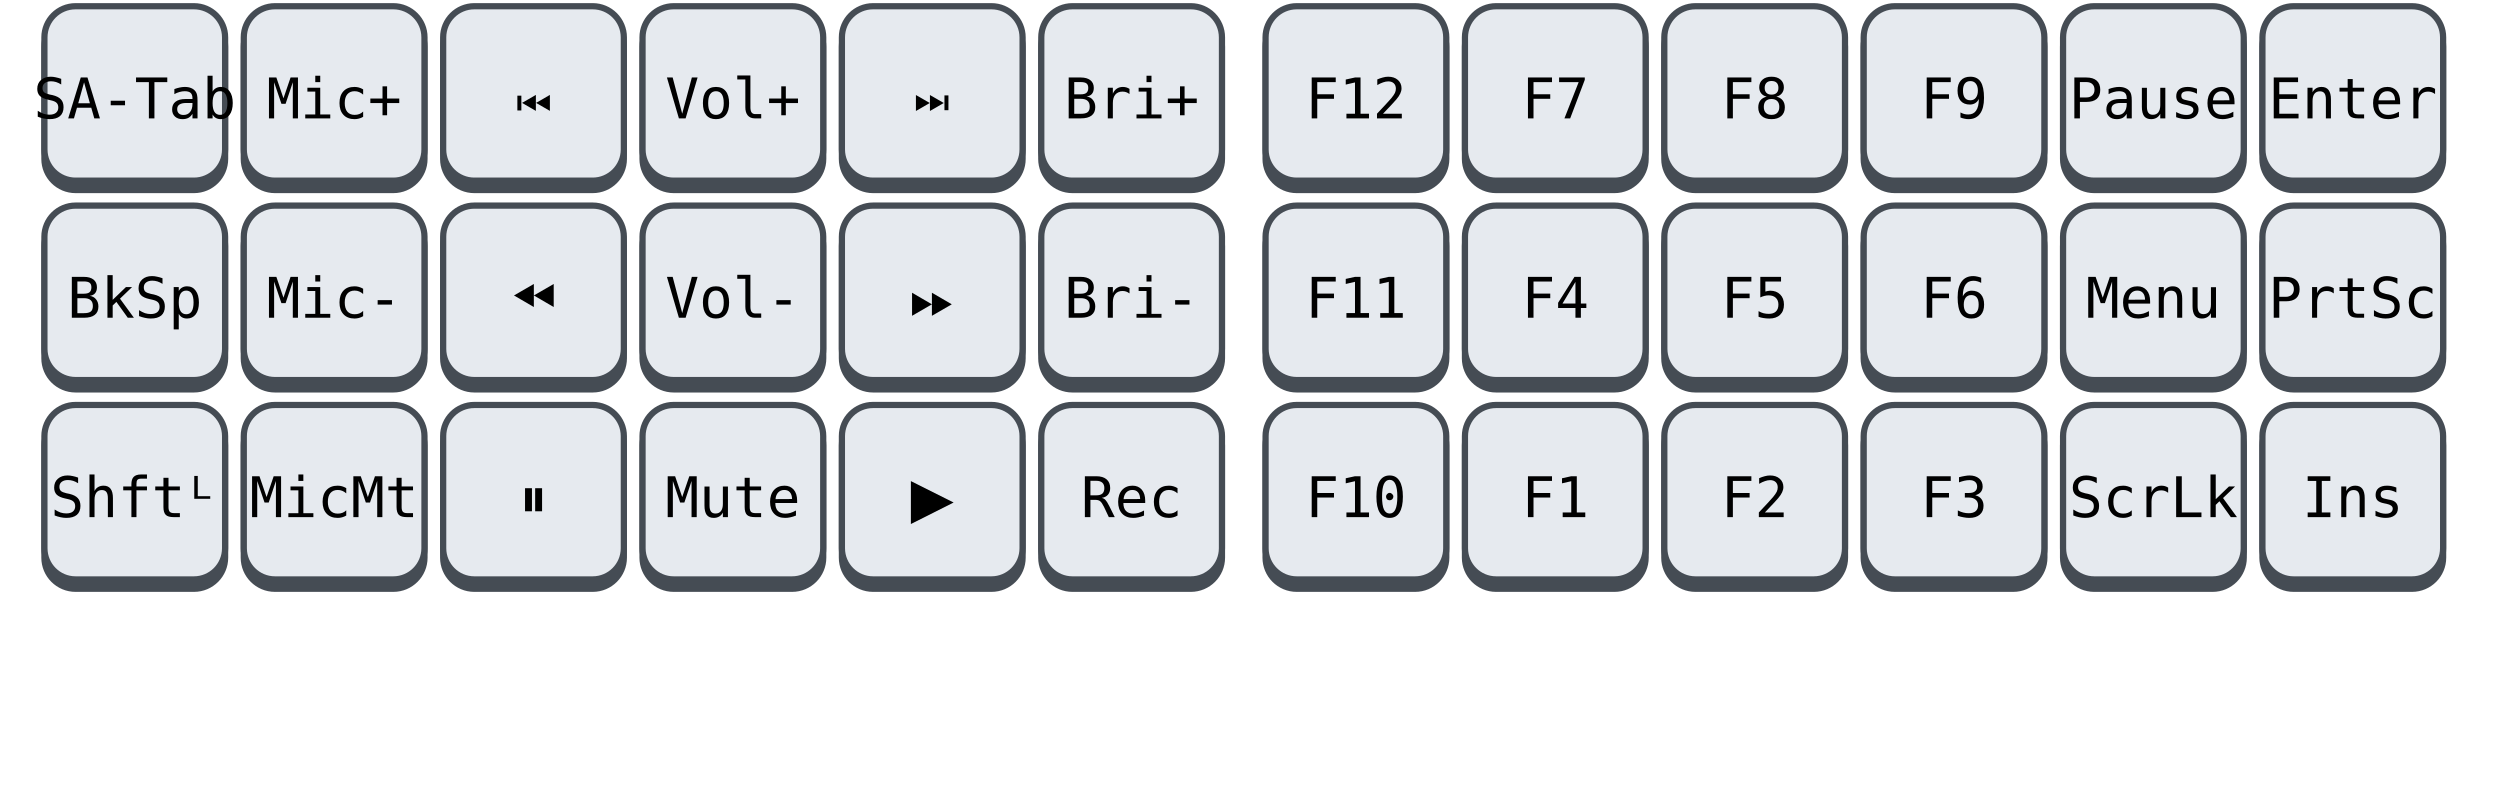
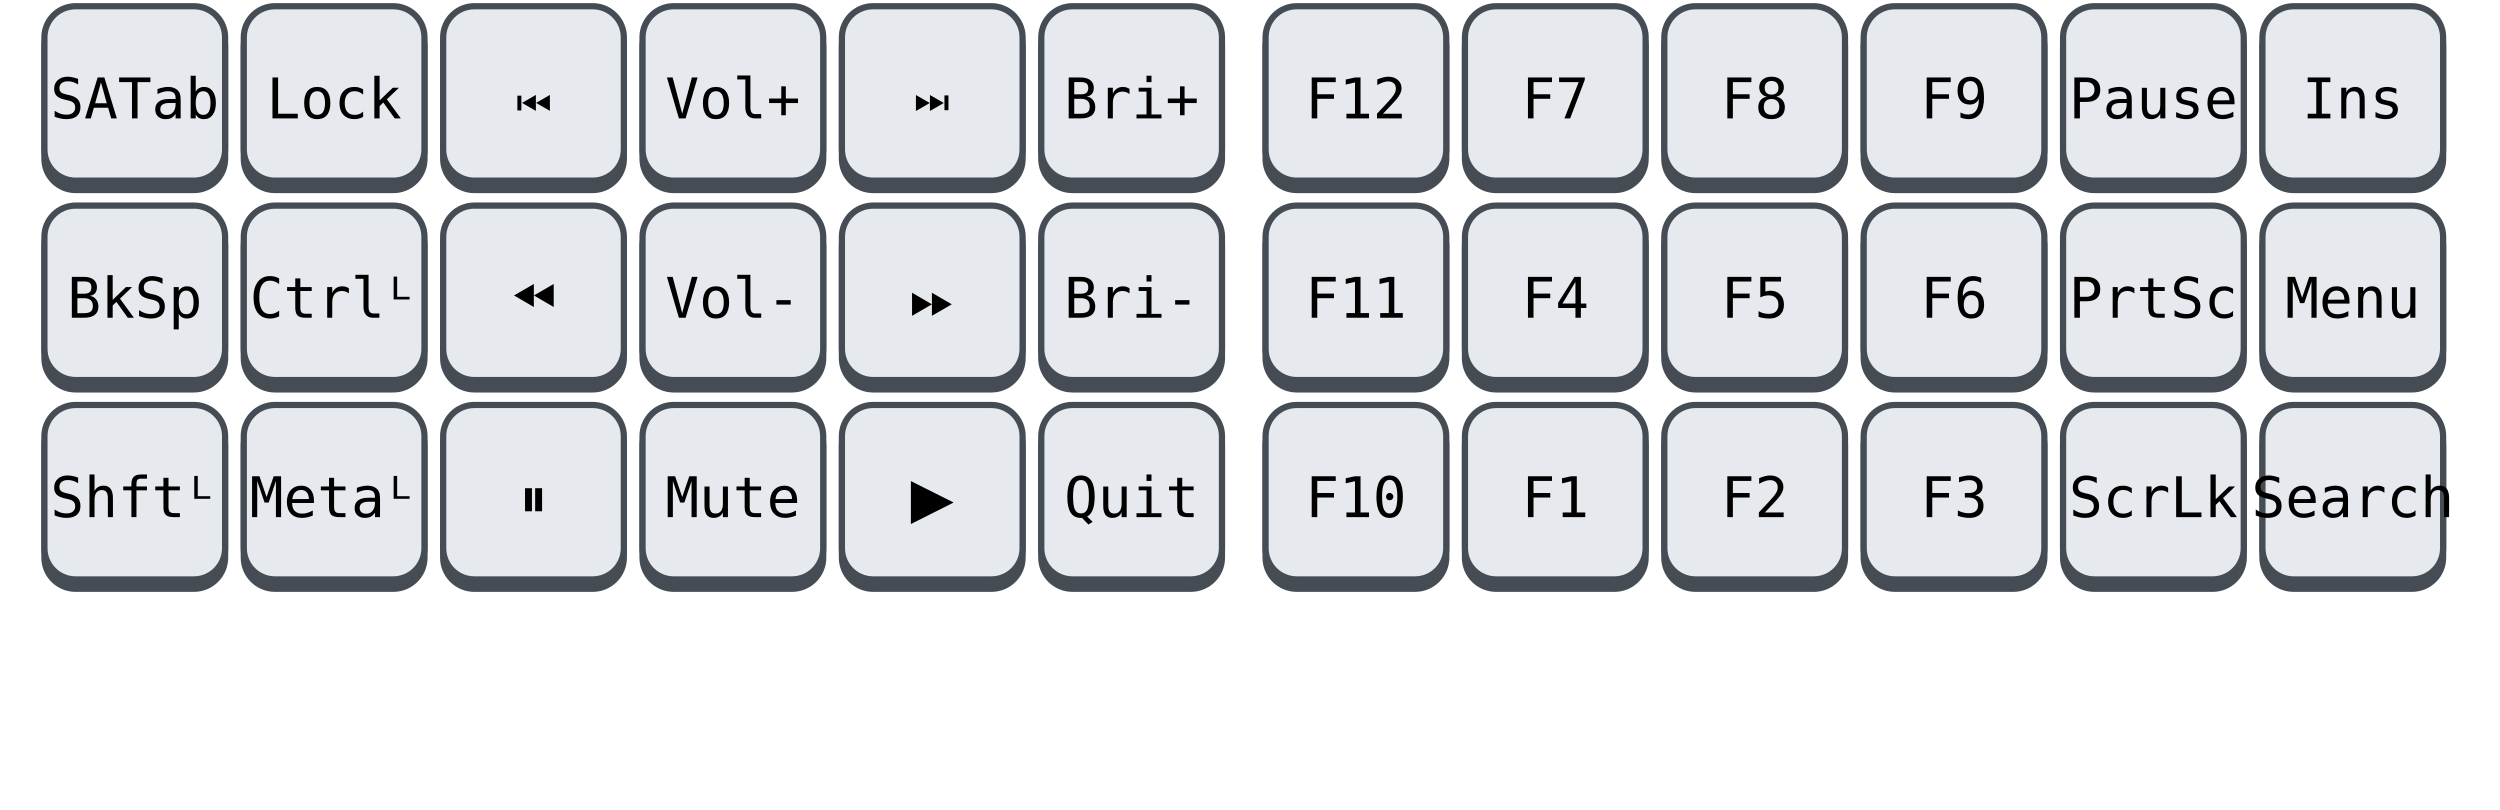
<svg xmlns="http://www.w3.org/2000/svg" width="784" height="254" version="1.1" viewBox="-1 -1 390 130">
  <defs>
    <style type="text/css">
text { font-size: 9px; text-anchor: middle; font-family: monospace; }
.mod { font-weight: bold; }
.dbl { font-style: italic; }
.c0 { transform: translate(15px, 0); }
.c1 { transform: translate(47px, 0); }
.c2 { transform: translate(79px, 0); }
.c3 { transform: translate(111px, 0); }
.c4 { transform: translate(143px, 0); }
.c5 { transform: translate(175px, 0); }
.r0 { transform: translate(0, 18px); }
.r1 { transform: translate(0, 50px); }
.r2 { transform: translate(0, 82px); }
.r3 { transform: translate(0, 114px); }
.tiny { font-size: 7px; }
.tiny text { font-size: 7px; }
.big {
  font-size: 14px;
}

.active rect {
  stroke: "#E6EAEF";
  fill: "#454C54";
}

</style>
    <g id="key">
      <rect width="29" height="28" ry="5" x="0.5" y="1.5" fill="#454C54" stroke="#454C54" stroke-width="1px" />
      <rect width="29" height="28" ry="5" x="0.5" fill="#E6EAEF" stroke="#454C54" stroke-width="1px" />
    </g>
    <g id="3x1">
      <use href="#key" x="0" y="0" />
      <use href="#key" x="32" y="0" />
      <use href="#key" x="64" y="0" />
    </g>
    <g id="6x1">
      <use href="#3x1" x="0" y="0" />
      <use href="#3x1" x="96" y="0" />
    </g>
    <g id="left">
      <use href="#6x1" x="0" y="0" />
      <use href="#6x1" x="0" y="32" />
      <use href="#6x1" x="0" y="64" />
    </g>
    <g id="right">
      <use href="#6x1" x="0" y="0" />
      <use href="#6x1" x="0" y="32" />
      <use href="#6x1" x="0" y="64" />
    </g>
  </defs>
  <g class="kb" id="left-keyboard">
    <use href="#left" />
    <g class="r0">
-       <text class="c0">SA-Tab</text>
-       <text class="c1">Mic+</text>
+       <text class="c0">SATab</text>
+       <text class="c1">Lock</text>
      <text class="c2">⏮</text>
      <text class="c3">Vol+</text>
      <text class="c4">⏭</text>
      <text class="c5">Bri+</text>
    </g>
    <g class="r1">
      <text class="c0">BkSp</text>
-       <text class="c1">Mic-</text>
+       <text class="c1">Ctrlᴸ</text>
      <text class="c2">⏪</text>
      <text class="c3">Vol-</text>
      <text class="c4">⏩</text>
      <text class="c5">Bri-</text>
    </g>
    <g class="r2">
      <text class="c0">Shftᴸ</text>
-       <text class="c1">MicMt</text>
+       <text class="c1">Metaᴸ</text>
      <text class="c2">⏸️</text>
      <text class="c3">Mute</text>
      <text class="c4">▶️</text>
-       <text class="c5">Rec</text>
+       <text class="c5">Quit</text>
    </g>
  </g>
  <g class="kb" id="right-keyboard" transform="translate(196, 0)">
    <use href="#right" />
    <g class="r0">
      <text class="c0">F12</text>
      <text class="c1">F7</text>
      <text class="c2">F8</text>
      <text class="c3">F9</text>
      <text class="c4">Pause</text>
-       <text class="c5">Enter</text>
+       <text class="c5">Ins</text>
    </g>
    <g class="r1">
      <text class="c0">F11</text>
      <text class="c1">F4</text>
      <text class="c2">F5</text>
      <text class="c3">F6</text>
-       <text class="c4">Menu</text>
-       <text class="c5">PrtSc</text>
+       <text class="c4">PrtSc</text>
+       <text class="c5">Menu</text>
    </g>
    <g class="r2">
      <text class="c0">F10</text>
      <text class="c1">F1</text>
      <text class="c2">F2</text>
      <text class="c3">F3</text>
      <text class="c4">ScrLk</text>
-       <text class="c5">Ins</text>
+       <text class="c5">Search</text>
    </g>
  </g>
</svg>
